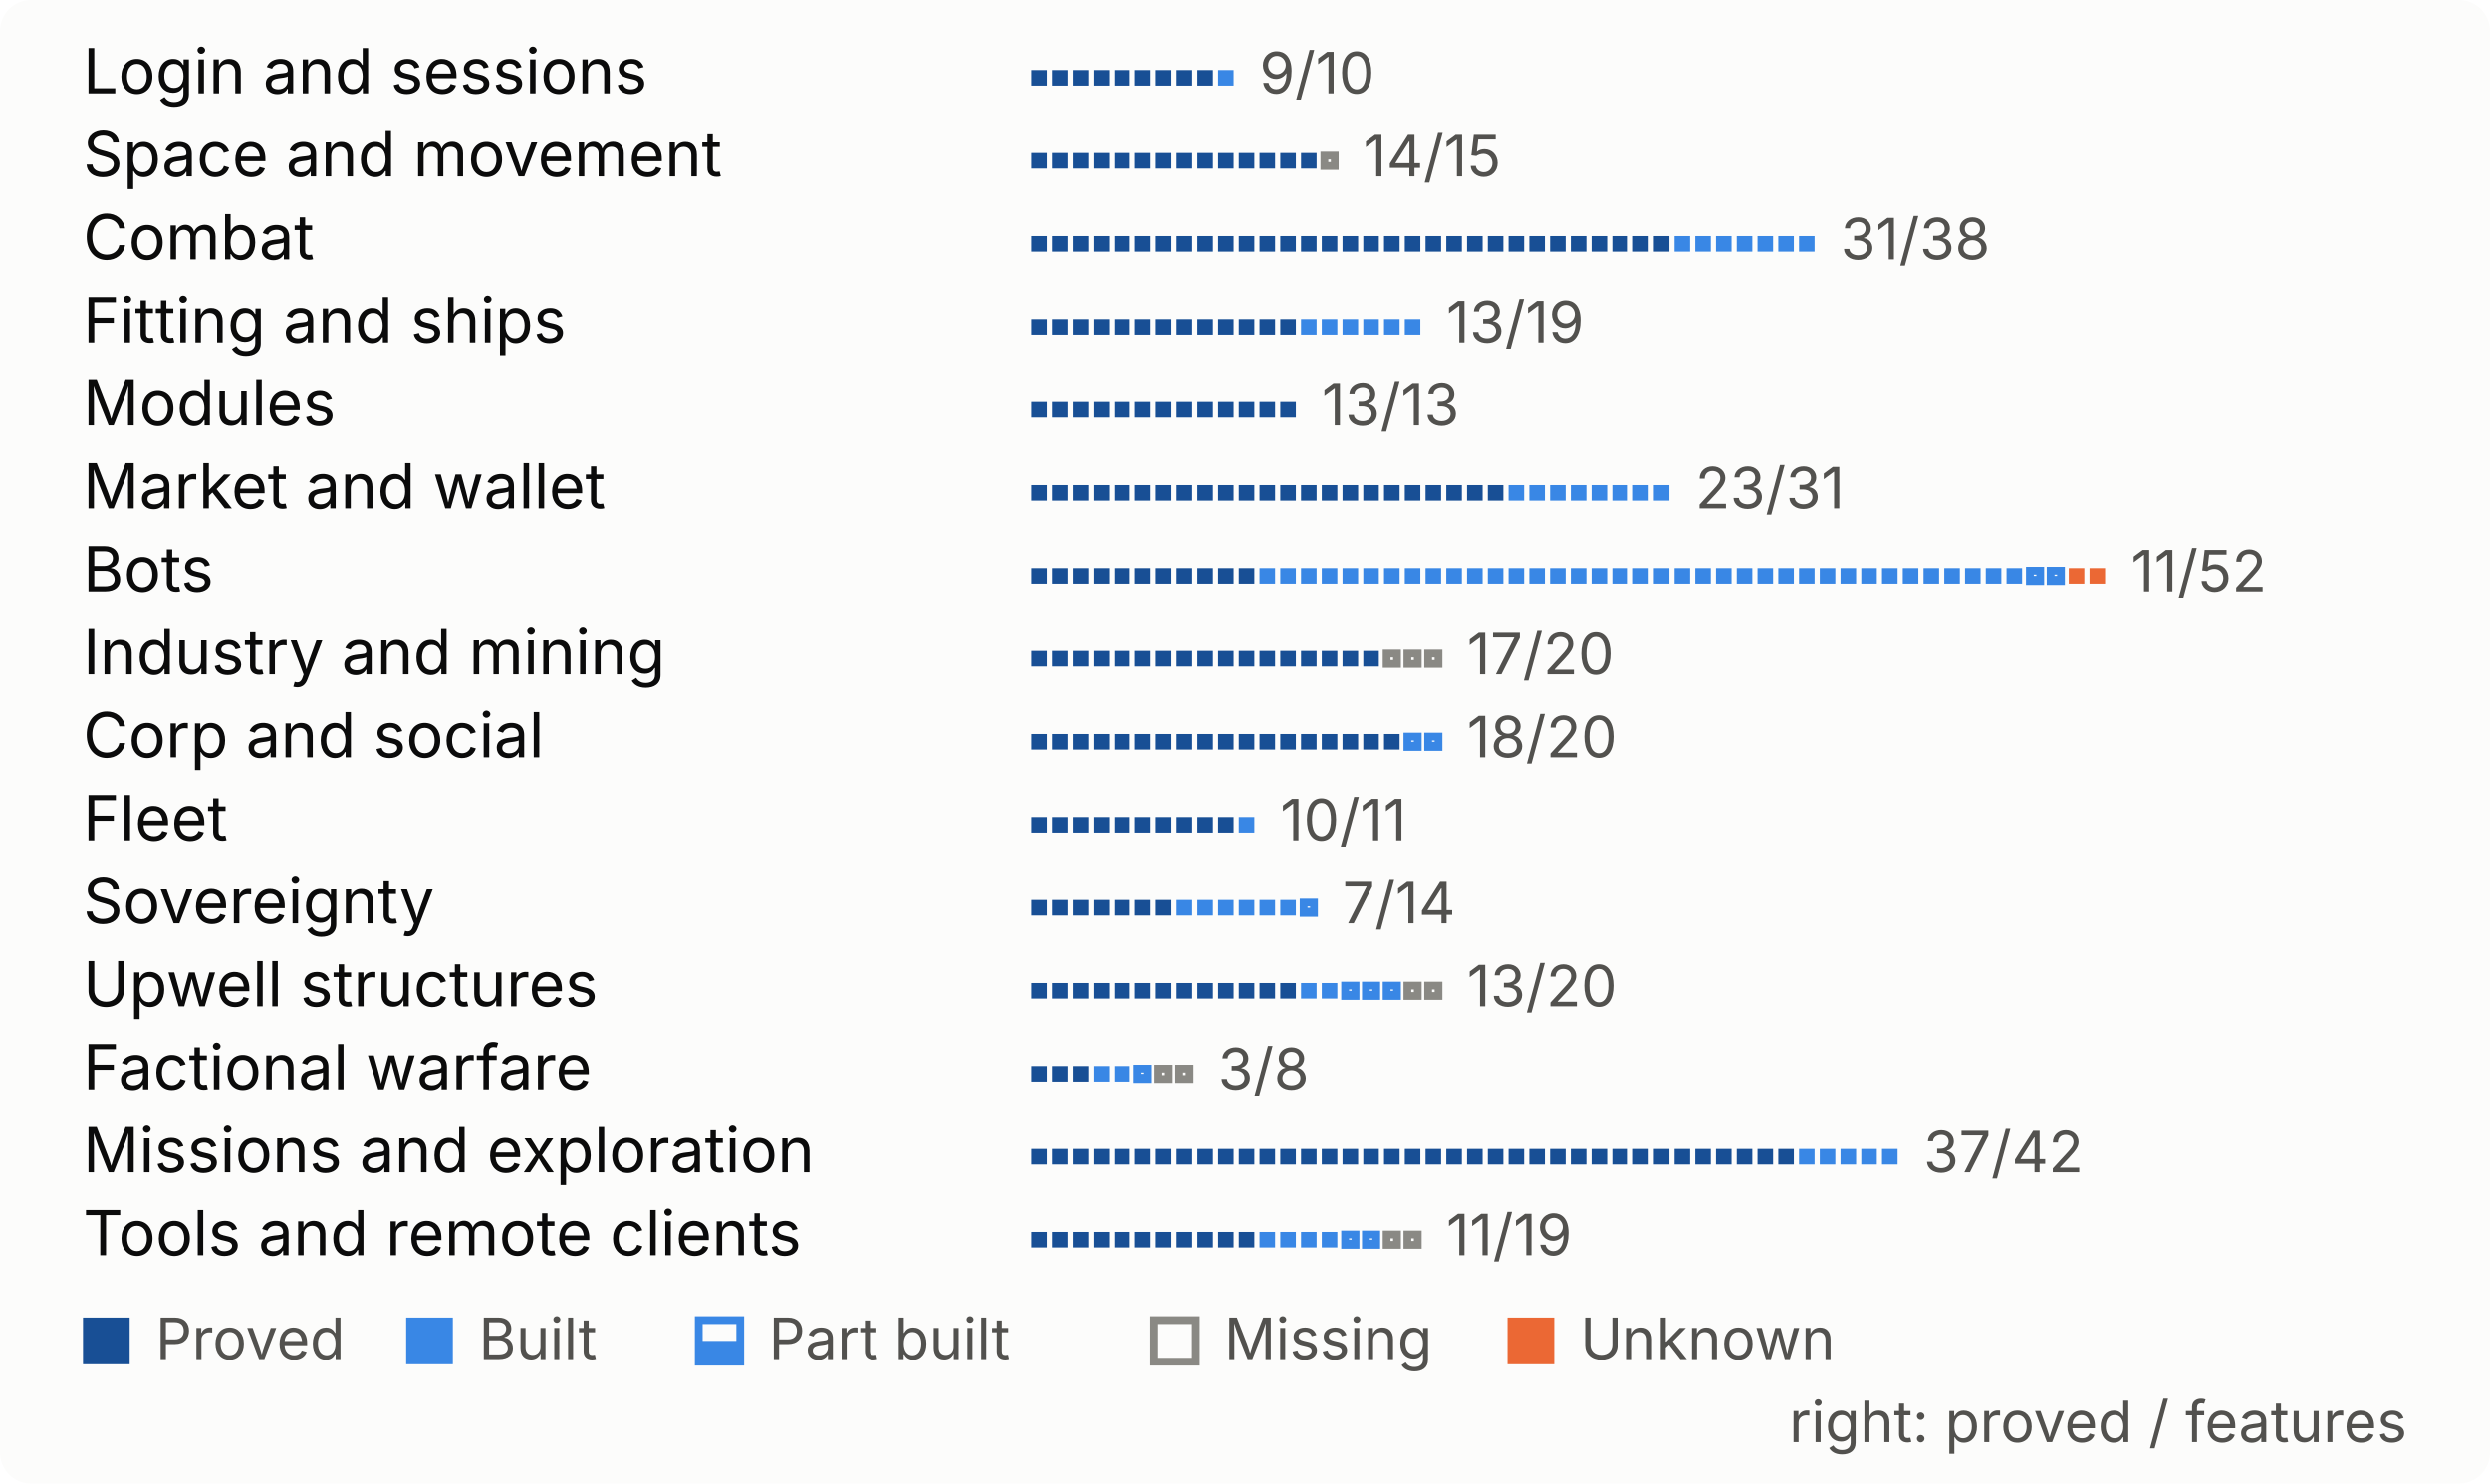
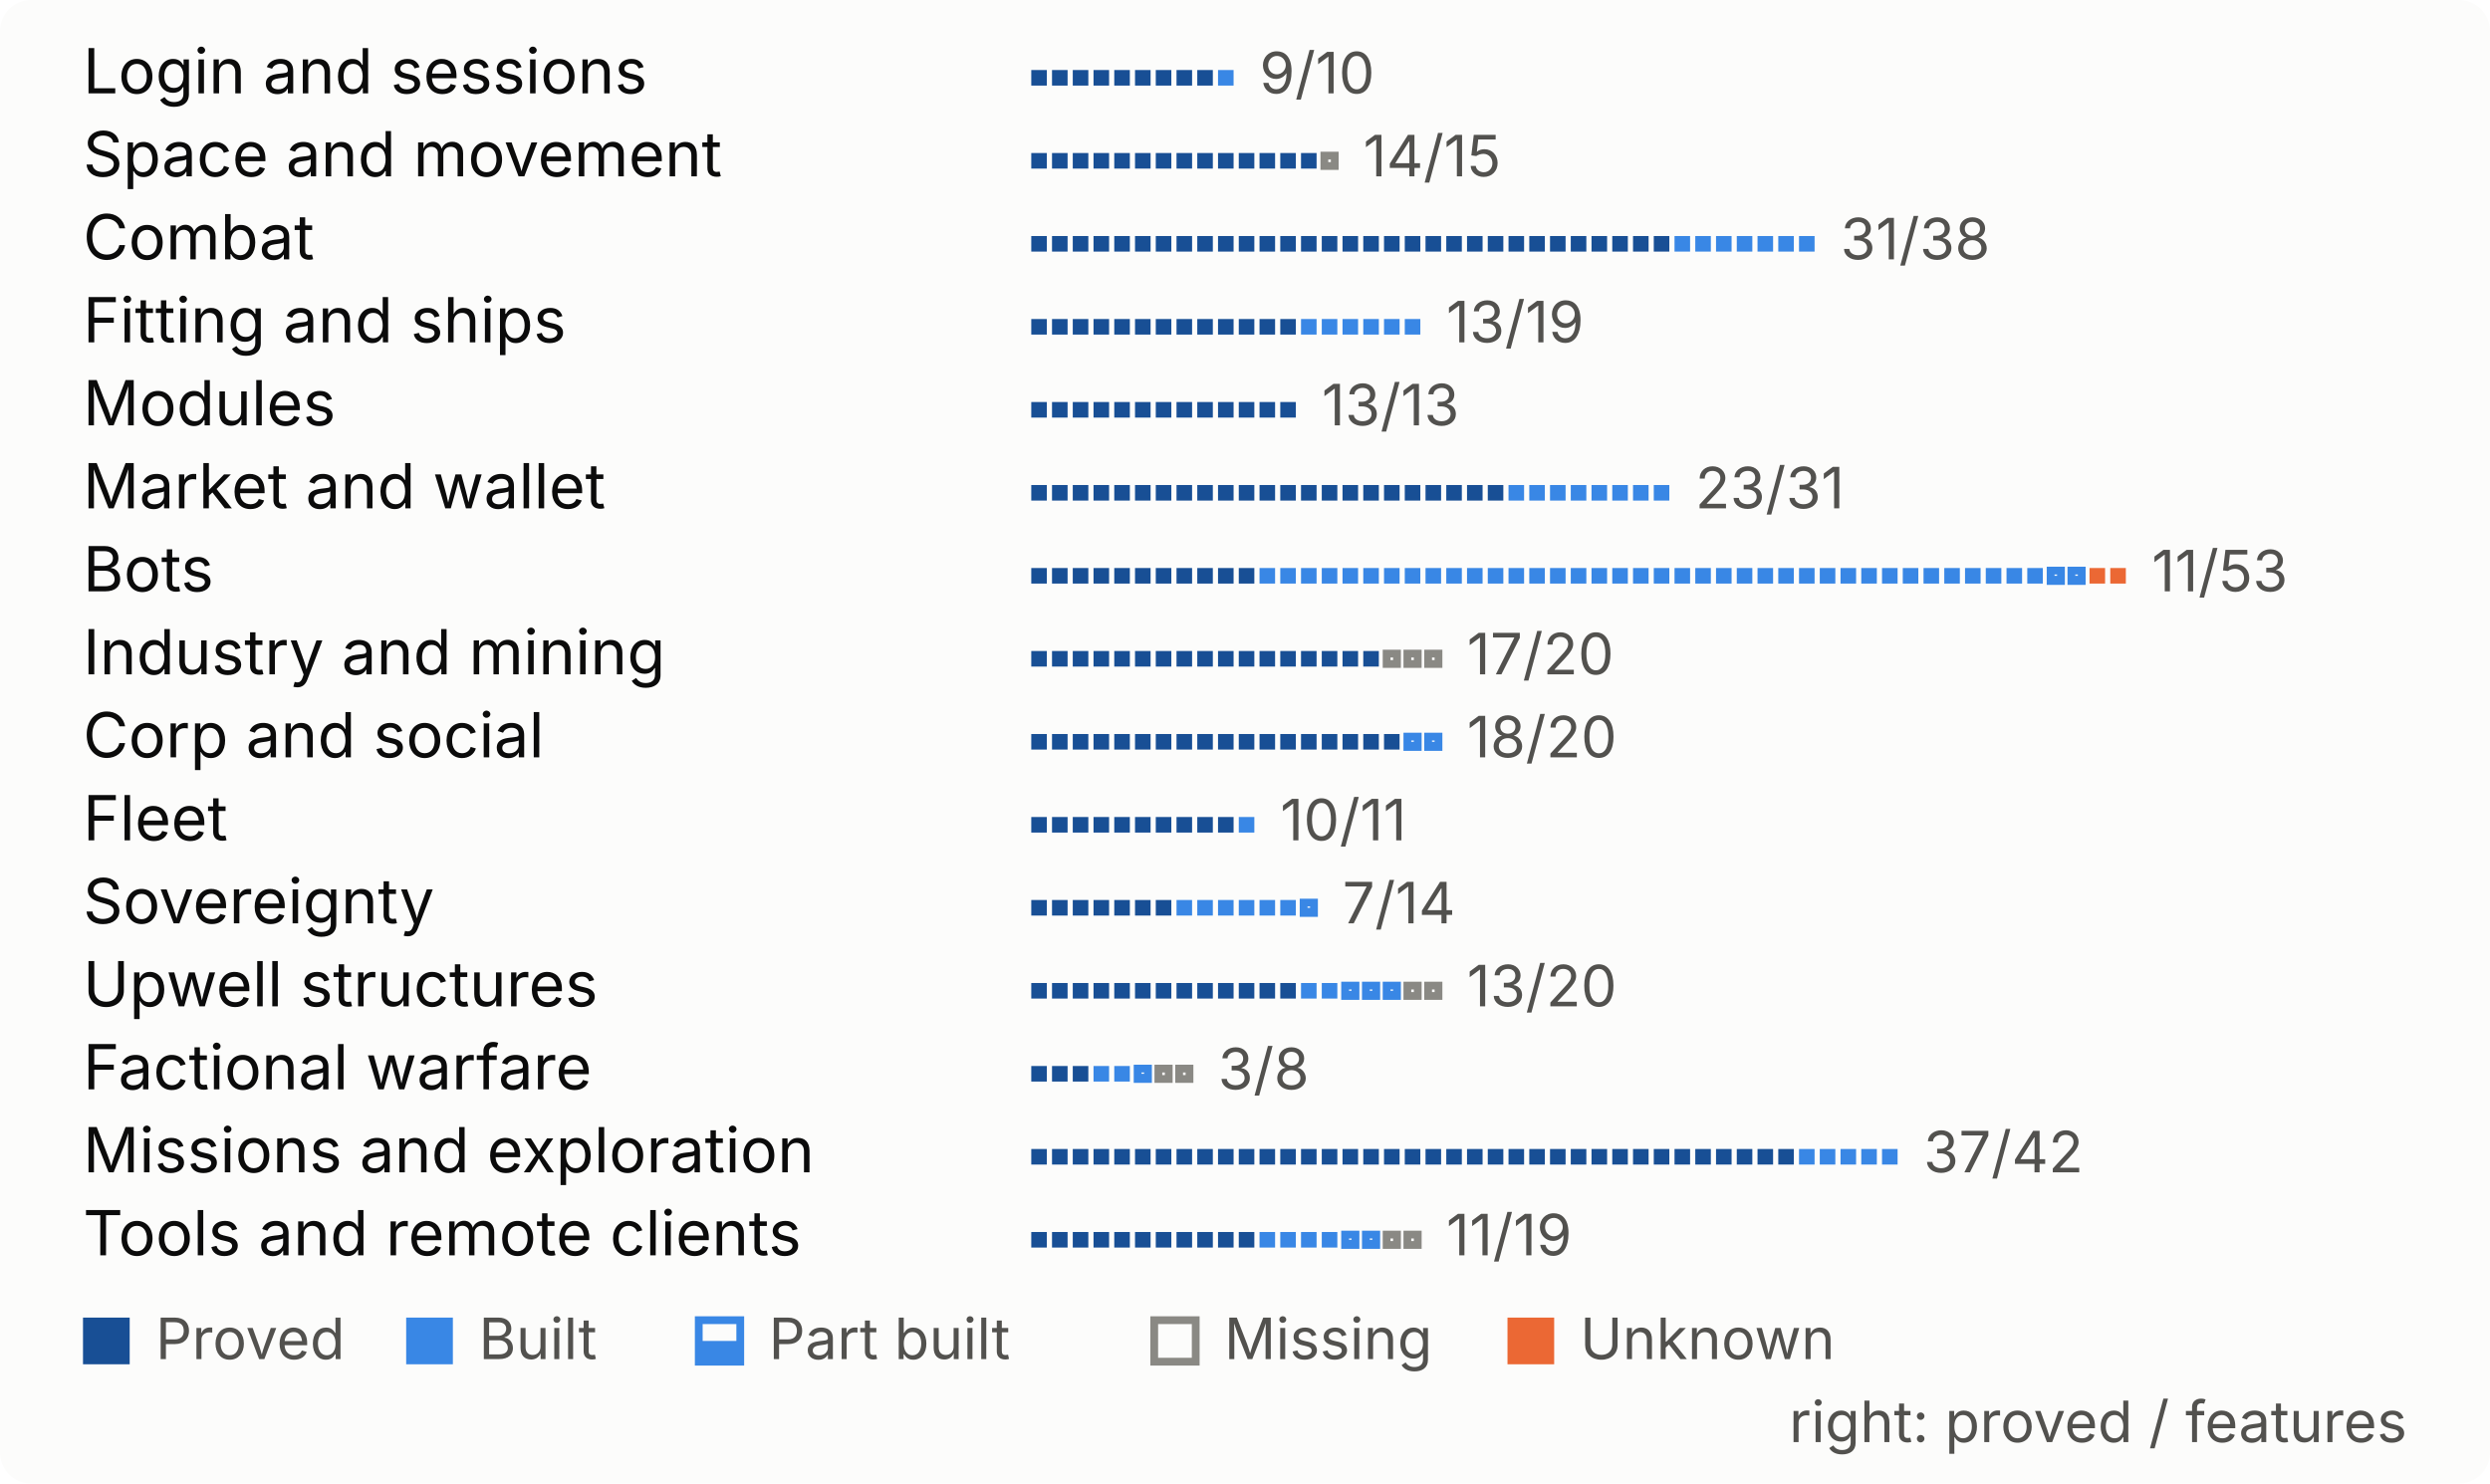
<svg xmlns="http://www.w3.org/2000/svg" width="480" height="286" viewBox="0 0 480 286" role="img" aria-label="Progress by system, one mark per feature">
  <style>
.bg{fill:#fcfcfb}.t{fill:#0b0b0b}.s{fill:#52514e}.rule{fill:#e1e0d9}
.proved{fill:#184f95}.built{fill:#3987e5}.unknown{fill:#eb6834}
.part-o{fill:none;stroke:#3987e5;stroke-width:1.5}.part-f{fill:#3987e5}
.missing{fill:none;stroke:#8a8984;stroke-width:1.5}
.pass{fill:#184f95}.fail{fill:#eb6834}.none{fill:none;stroke:#8a8984;stroke-width:1.5}
@media (prefers-color-scheme:dark){
.bg{fill:#1a1a19}.t{fill:#f0efec}.s{fill:#c3c2b7}.rule{fill:#383835}
.proved{fill:#86b6ef}.built{fill:#3987e5}.unknown{fill:#d95926}
.part-o{stroke:#3987e5}.part-f{fill:#3987e5}
.missing{stroke:#8d8c85}
.pass{fill:#86b6ef}.fail{fill:#d95926}.none{stroke:#8d8c85}
}
text{font-family:system-ui,-apple-system,"Segoe UI",sans-serif;font-size:12px}
.big{font-size:26px;font-weight:600}.b{font-weight:600}.xs{font-size:11px}
</style>
  <rect width="480" height="286" rx="6" class="bg" />
  <text x="16.0" y="18.0" class="t">Login and sessions</text>
  <rect x="198.8" y="13.5" width="3" height="3" class="proved" />
  <rect x="202.8" y="13.5" width="3" height="3" class="proved" />
  <rect x="206.8" y="13.5" width="3" height="3" class="proved" />
  <rect x="210.8" y="13.5" width="3" height="3" class="proved" />
  <rect x="214.8" y="13.5" width="3" height="3" class="proved" />
  <rect x="218.8" y="13.5" width="3" height="3" class="proved" />
  <rect x="222.8" y="13.5" width="3" height="3" class="proved" />
  <rect x="226.8" y="13.5" width="3" height="3" class="proved" />
  <rect x="230.8" y="13.5" width="3" height="3" class="proved" />
  <rect x="234.8" y="13.5" width="3" height="3" class="built" />
  <text x="242.8" y="18.0" class="s xs">9/10</text>
  <text x="16.0" y="34.0" class="t">Space and movement</text>
  <rect x="198.8" y="29.5" width="3" height="3" class="proved" />
  <rect x="202.8" y="29.5" width="3" height="3" class="proved" />
  <rect x="206.8" y="29.5" width="3" height="3" class="proved" />
  <rect x="210.8" y="29.5" width="3" height="3" class="proved" />
  <rect x="214.8" y="29.5" width="3" height="3" class="proved" />
  <rect x="218.8" y="29.5" width="3" height="3" class="proved" />
  <rect x="222.8" y="29.5" width="3" height="3" class="proved" />
  <rect x="226.8" y="29.5" width="3" height="3" class="proved" />
  <rect x="230.8" y="29.5" width="3" height="3" class="proved" />
  <rect x="234.8" y="29.5" width="3" height="3" class="proved" />
  <rect x="238.8" y="29.5" width="3" height="3" class="proved" />
  <rect x="242.8" y="29.5" width="3" height="3" class="proved" />
  <rect x="246.8" y="29.5" width="3" height="3" class="proved" />
  <rect x="250.8" y="29.5" width="3" height="3" class="proved" />
  <rect x="255.3" y="30.0" width="2" height="2" fill="none" class="missing" />
  <text x="262.8" y="34.0" class="s xs">14/15</text>
  <text x="16.0" y="50.0" class="t">Combat</text>
  <rect x="198.8" y="45.5" width="3" height="3" class="proved" />
  <rect x="202.8" y="45.5" width="3" height="3" class="proved" />
  <rect x="206.8" y="45.5" width="3" height="3" class="proved" />
  <rect x="210.8" y="45.5" width="3" height="3" class="proved" />
  <rect x="214.8" y="45.5" width="3" height="3" class="proved" />
  <rect x="218.8" y="45.5" width="3" height="3" class="proved" />
  <rect x="222.8" y="45.5" width="3" height="3" class="proved" />
  <rect x="226.8" y="45.5" width="3" height="3" class="proved" />
  <rect x="230.8" y="45.5" width="3" height="3" class="proved" />
  <rect x="234.8" y="45.5" width="3" height="3" class="proved" />
  <rect x="238.8" y="45.5" width="3" height="3" class="proved" />
  <rect x="242.8" y="45.5" width="3" height="3" class="proved" />
  <rect x="246.8" y="45.5" width="3" height="3" class="proved" />
  <rect x="250.8" y="45.5" width="3" height="3" class="proved" />
  <rect x="254.8" y="45.5" width="3" height="3" class="proved" />
  <rect x="258.8" y="45.5" width="3" height="3" class="proved" />
  <rect x="262.8" y="45.5" width="3" height="3" class="proved" />
  <rect x="266.8" y="45.5" width="3" height="3" class="proved" />
  <rect x="270.8" y="45.5" width="3" height="3" class="proved" />
  <rect x="274.8" y="45.5" width="3" height="3" class="proved" />
  <rect x="278.8" y="45.5" width="3" height="3" class="proved" />
  <rect x="282.8" y="45.5" width="3" height="3" class="proved" />
  <rect x="286.8" y="45.5" width="3" height="3" class="proved" />
  <rect x="290.8" y="45.5" width="3" height="3" class="proved" />
  <rect x="294.8" y="45.5" width="3" height="3" class="proved" />
  <rect x="298.8" y="45.5" width="3" height="3" class="proved" />
  <rect x="302.8" y="45.5" width="3" height="3" class="proved" />
  <rect x="306.8" y="45.5" width="3" height="3" class="proved" />
  <rect x="310.8" y="45.5" width="3" height="3" class="proved" />
  <rect x="314.8" y="45.5" width="3" height="3" class="proved" />
  <rect x="318.8" y="45.5" width="3" height="3" class="proved" />
  <rect x="322.8" y="45.5" width="3" height="3" class="built" />
  <rect x="326.8" y="45.5" width="3" height="3" class="built" />
  <rect x="330.8" y="45.5" width="3" height="3" class="built" />
  <rect x="334.8" y="45.5" width="3" height="3" class="built" />
  <rect x="338.8" y="45.5" width="3" height="3" class="built" />
  <rect x="342.8" y="45.5" width="3" height="3" class="built" />
  <rect x="346.8" y="45.5" width="3" height="3" class="built" />
  <text x="354.8" y="50.0" class="s xs">31/38</text>
  <text x="16.0" y="66.0" class="t">Fitting and ships</text>
  <rect x="198.8" y="61.5" width="3" height="3" class="proved" />
  <rect x="202.8" y="61.5" width="3" height="3" class="proved" />
  <rect x="206.8" y="61.5" width="3" height="3" class="proved" />
  <rect x="210.8" y="61.5" width="3" height="3" class="proved" />
  <rect x="214.8" y="61.5" width="3" height="3" class="proved" />
  <rect x="218.8" y="61.5" width="3" height="3" class="proved" />
  <rect x="222.8" y="61.5" width="3" height="3" class="proved" />
  <rect x="226.8" y="61.5" width="3" height="3" class="proved" />
  <rect x="230.8" y="61.5" width="3" height="3" class="proved" />
  <rect x="234.8" y="61.5" width="3" height="3" class="proved" />
  <rect x="238.8" y="61.5" width="3" height="3" class="proved" />
  <rect x="242.8" y="61.5" width="3" height="3" class="proved" />
  <rect x="246.8" y="61.5" width="3" height="3" class="proved" />
  <rect x="250.8" y="61.5" width="3" height="3" class="built" />
  <rect x="254.8" y="61.5" width="3" height="3" class="built" />
  <rect x="258.8" y="61.5" width="3" height="3" class="built" />
  <rect x="262.8" y="61.5" width="3" height="3" class="built" />
  <rect x="266.8" y="61.5" width="3" height="3" class="built" />
  <rect x="270.8" y="61.5" width="3" height="3" class="built" />
  <text x="278.8" y="66.0" class="s xs">13/19</text>
  <text x="16.0" y="82.0" class="t">Modules</text>
  <rect x="198.8" y="77.5" width="3" height="3" class="proved" />
  <rect x="202.8" y="77.5" width="3" height="3" class="proved" />
  <rect x="206.8" y="77.5" width="3" height="3" class="proved" />
  <rect x="210.8" y="77.5" width="3" height="3" class="proved" />
  <rect x="214.8" y="77.5" width="3" height="3" class="proved" />
  <rect x="218.8" y="77.5" width="3" height="3" class="proved" />
  <rect x="222.8" y="77.5" width="3" height="3" class="proved" />
  <rect x="226.8" y="77.5" width="3" height="3" class="proved" />
  <rect x="230.8" y="77.5" width="3" height="3" class="proved" />
  <rect x="234.8" y="77.5" width="3" height="3" class="proved" />
  <rect x="238.8" y="77.5" width="3" height="3" class="proved" />
  <rect x="242.8" y="77.5" width="3" height="3" class="proved" />
  <rect x="246.8" y="77.5" width="3" height="3" class="proved" />
  <text x="254.8" y="82.0" class="s xs">13/13</text>
  <text x="16.0" y="98.0" class="t">Market and wallet</text>
  <rect x="198.8" y="93.5" width="3" height="3" class="proved" />
  <rect x="202.8" y="93.5" width="3" height="3" class="proved" />
  <rect x="206.8" y="93.5" width="3" height="3" class="proved" />
  <rect x="210.8" y="93.5" width="3" height="3" class="proved" />
  <rect x="214.8" y="93.5" width="3" height="3" class="proved" />
  <rect x="218.8" y="93.5" width="3" height="3" class="proved" />
  <rect x="222.8" y="93.5" width="3" height="3" class="proved" />
  <rect x="226.8" y="93.5" width="3" height="3" class="proved" />
  <rect x="230.8" y="93.5" width="3" height="3" class="proved" />
  <rect x="234.8" y="93.5" width="3" height="3" class="proved" />
  <rect x="238.8" y="93.5" width="3" height="3" class="proved" />
  <rect x="242.8" y="93.5" width="3" height="3" class="proved" />
  <rect x="246.8" y="93.5" width="3" height="3" class="proved" />
  <rect x="250.8" y="93.5" width="3" height="3" class="proved" />
  <rect x="254.8" y="93.5" width="3" height="3" class="proved" />
  <rect x="258.8" y="93.5" width="3" height="3" class="proved" />
  <rect x="262.8" y="93.5" width="3" height="3" class="proved" />
  <rect x="266.8" y="93.5" width="3" height="3" class="proved" />
  <rect x="270.8" y="93.5" width="3" height="3" class="proved" />
  <rect x="274.8" y="93.5" width="3" height="3" class="proved" />
  <rect x="278.8" y="93.5" width="3" height="3" class="proved" />
  <rect x="282.8" y="93.5" width="3" height="3" class="proved" />
  <rect x="286.8" y="93.5" width="3" height="3" class="proved" />
  <rect x="290.8" y="93.5" width="3" height="3" class="built" />
  <rect x="294.8" y="93.5" width="3" height="3" class="built" />
  <rect x="298.8" y="93.5" width="3" height="3" class="built" />
  <rect x="302.8" y="93.5" width="3" height="3" class="built" />
  <rect x="306.8" y="93.5" width="3" height="3" class="built" />
  <rect x="310.8" y="93.5" width="3" height="3" class="built" />
  <rect x="314.8" y="93.5" width="3" height="3" class="built" />
  <rect x="318.8" y="93.5" width="3" height="3" class="built" />
  <text x="326.8" y="98.0" class="s xs">23/31</text>
  <text x="16.0" y="114.0" class="t">Bots</text>
  <rect x="198.8" y="109.5" width="3" height="3" class="proved" />
  <rect x="202.8" y="109.5" width="3" height="3" class="proved" />
  <rect x="206.8" y="109.5" width="3" height="3" class="proved" />
  <rect x="210.8" y="109.5" width="3" height="3" class="proved" />
  <rect x="214.8" y="109.5" width="3" height="3" class="proved" />
  <rect x="218.8" y="109.5" width="3" height="3" class="proved" />
  <rect x="222.8" y="109.5" width="3" height="3" class="proved" />
  <rect x="226.8" y="109.5" width="3" height="3" class="proved" />
  <rect x="230.8" y="109.5" width="3" height="3" class="proved" />
  <rect x="234.8" y="109.5" width="3" height="3" class="proved" />
  <rect x="238.8" y="109.5" width="3" height="3" class="proved" />
  <rect x="242.8" y="109.5" width="3" height="3" class="built" />
  <rect x="246.8" y="109.5" width="3" height="3" class="built" />
  <rect x="250.8" y="109.5" width="3" height="3" class="built" />
  <rect x="254.8" y="109.5" width="3" height="3" class="built" />
  <rect x="258.8" y="109.5" width="3" height="3" class="built" />
  <rect x="262.8" y="109.5" width="3" height="3" class="built" />
  <rect x="266.8" y="109.5" width="3" height="3" class="built" />
  <rect x="270.8" y="109.5" width="3" height="3" class="built" />
  <rect x="274.8" y="109.5" width="3" height="3" class="built" />
  <rect x="278.8" y="109.5" width="3" height="3" class="built" />
  <rect x="282.8" y="109.5" width="3" height="3" class="built" />
  <rect x="286.8" y="109.5" width="3" height="3" class="built" />
  <rect x="290.8" y="109.5" width="3" height="3" class="built" />
  <rect x="294.8" y="109.5" width="3" height="3" class="built" />
  <rect x="298.8" y="109.5" width="3" height="3" class="built" />
  <rect x="302.8" y="109.5" width="3" height="3" class="built" />
  <rect x="306.8" y="109.5" width="3" height="3" class="built" />
  <rect x="310.8" y="109.5" width="3" height="3" class="built" />
  <rect x="314.8" y="109.5" width="3" height="3" class="built" />
  <rect x="318.8" y="109.5" width="3" height="3" class="built" />
  <rect x="322.8" y="109.5" width="3" height="3" class="built" />
  <rect x="326.8" y="109.5" width="3" height="3" class="built" />
  <rect x="330.8" y="109.5" width="3" height="3" class="built" />
  <rect x="334.8" y="109.5" width="3" height="3" class="built" />
  <rect x="338.8" y="109.5" width="3" height="3" class="built" />
  <rect x="342.8" y="109.5" width="3" height="3" class="built" />
  <rect x="346.8" y="109.5" width="3" height="3" class="built" />
  <rect x="350.8" y="109.5" width="3" height="3" class="built" />
  <rect x="354.8" y="109.5" width="3" height="3" class="built" />
  <rect x="358.8" y="109.5" width="3" height="3" class="built" />
  <rect x="362.8" y="109.5" width="3" height="3" class="built" />
  <rect x="366.8" y="109.5" width="3" height="3" class="built" />
  <rect x="370.8" y="109.5" width="3" height="3" class="built" />
  <rect x="374.8" y="109.5" width="3" height="3" class="built" />
  <rect x="378.8" y="109.5" width="3" height="3" class="built" />
  <rect x="382.8" y="109.5" width="3" height="3" class="built" />
  <rect x="386.8" y="109.5" width="3" height="3" class="built" />
-   <rect x="391.3" y="110.0" width="2" height="2" fill="none" class="part-o" />
-   <rect x="390.8" y="111.0" width="3" height="1.5" class="part-f" />
+   <rect x="390.8" y="109.5" width="3" height="3" class="built" />
  <rect x="395.3" y="110.0" width="2" height="2" fill="none" class="part-o" />
  <rect x="394.8" y="111.0" width="3" height="1.5" class="part-f" />
-   <rect x="398.8" y="109.5" width="3" height="3" class="unknown" />
+   <rect x="399.3" y="110.0" width="2" height="2" fill="none" class="part-o" />
+   <rect x="398.8" y="111.0" width="3" height="1.5" class="part-f" />
  <rect x="402.8" y="109.5" width="3" height="3" class="unknown" />
-   <text x="410.8" y="114.0" class="s xs">11/52</text>
+   <rect x="406.8" y="109.5" width="3" height="3" class="unknown" />
+   <text x="414.8" y="114.0" class="s xs">11/53</text>
  <text x="16.0" y="130.0" class="t">Industry and mining</text>
  <rect x="198.8" y="125.5" width="3" height="3" class="proved" />
  <rect x="202.8" y="125.5" width="3" height="3" class="proved" />
  <rect x="206.8" y="125.5" width="3" height="3" class="proved" />
  <rect x="210.8" y="125.5" width="3" height="3" class="proved" />
  <rect x="214.8" y="125.5" width="3" height="3" class="proved" />
  <rect x="218.8" y="125.5" width="3" height="3" class="proved" />
  <rect x="222.8" y="125.5" width="3" height="3" class="proved" />
  <rect x="226.8" y="125.5" width="3" height="3" class="proved" />
  <rect x="230.8" y="125.5" width="3" height="3" class="proved" />
  <rect x="234.8" y="125.5" width="3" height="3" class="proved" />
  <rect x="238.8" y="125.5" width="3" height="3" class="proved" />
  <rect x="242.8" y="125.5" width="3" height="3" class="proved" />
  <rect x="246.8" y="125.5" width="3" height="3" class="proved" />
  <rect x="250.8" y="125.5" width="3" height="3" class="proved" />
  <rect x="254.8" y="125.5" width="3" height="3" class="proved" />
  <rect x="258.8" y="125.5" width="3" height="3" class="proved" />
  <rect x="262.8" y="125.5" width="3" height="3" class="proved" />
  <rect x="267.3" y="126.0" width="2" height="2" fill="none" class="missing" />
  <rect x="271.3" y="126.0" width="2" height="2" fill="none" class="missing" />
  <rect x="275.3" y="126.0" width="2" height="2" fill="none" class="missing" />
  <text x="282.8" y="130.0" class="s xs">17/20</text>
  <text x="16.0" y="146.0" class="t">Corp and social</text>
  <rect x="198.8" y="141.5" width="3" height="3" class="proved" />
  <rect x="202.8" y="141.5" width="3" height="3" class="proved" />
  <rect x="206.8" y="141.5" width="3" height="3" class="proved" />
  <rect x="210.8" y="141.5" width="3" height="3" class="proved" />
  <rect x="214.8" y="141.5" width="3" height="3" class="proved" />
  <rect x="218.8" y="141.5" width="3" height="3" class="proved" />
  <rect x="222.8" y="141.5" width="3" height="3" class="proved" />
  <rect x="226.8" y="141.5" width="3" height="3" class="proved" />
  <rect x="230.8" y="141.5" width="3" height="3" class="proved" />
  <rect x="234.8" y="141.5" width="3" height="3" class="proved" />
  <rect x="238.8" y="141.5" width="3" height="3" class="proved" />
  <rect x="242.8" y="141.5" width="3" height="3" class="proved" />
  <rect x="246.8" y="141.5" width="3" height="3" class="proved" />
  <rect x="250.8" y="141.5" width="3" height="3" class="proved" />
  <rect x="254.8" y="141.5" width="3" height="3" class="proved" />
  <rect x="258.8" y="141.5" width="3" height="3" class="proved" />
  <rect x="262.8" y="141.5" width="3" height="3" class="proved" />
  <rect x="266.8" y="141.5" width="3" height="3" class="proved" />
  <rect x="271.3" y="142.0" width="2" height="2" fill="none" class="part-o" />
  <rect x="270.8" y="143.0" width="3" height="1.5" class="part-f" />
  <rect x="275.3" y="142.0" width="2" height="2" fill="none" class="part-o" />
  <rect x="274.8" y="143.0" width="3" height="1.5" class="part-f" />
  <text x="282.8" y="146.0" class="s xs">18/20</text>
  <text x="16.0" y="162.0" class="t">Fleet</text>
  <rect x="198.8" y="157.5" width="3" height="3" class="proved" />
  <rect x="202.8" y="157.5" width="3" height="3" class="proved" />
  <rect x="206.8" y="157.5" width="3" height="3" class="proved" />
  <rect x="210.8" y="157.5" width="3" height="3" class="proved" />
  <rect x="214.8" y="157.5" width="3" height="3" class="proved" />
  <rect x="218.8" y="157.5" width="3" height="3" class="proved" />
  <rect x="222.8" y="157.5" width="3" height="3" class="proved" />
  <rect x="226.8" y="157.5" width="3" height="3" class="proved" />
  <rect x="230.8" y="157.5" width="3" height="3" class="proved" />
  <rect x="234.8" y="157.5" width="3" height="3" class="proved" />
  <rect x="238.8" y="157.5" width="3" height="3" class="built" />
  <text x="246.8" y="162.0" class="s xs">10/11</text>
  <text x="16.0" y="178.0" class="t">Sovereignty</text>
  <rect x="198.8" y="173.5" width="3" height="3" class="proved" />
  <rect x="202.8" y="173.5" width="3" height="3" class="proved" />
  <rect x="206.8" y="173.5" width="3" height="3" class="proved" />
  <rect x="210.8" y="173.5" width="3" height="3" class="proved" />
  <rect x="214.8" y="173.5" width="3" height="3" class="proved" />
  <rect x="218.8" y="173.5" width="3" height="3" class="proved" />
  <rect x="222.8" y="173.5" width="3" height="3" class="proved" />
  <rect x="226.8" y="173.5" width="3" height="3" class="built" />
  <rect x="230.8" y="173.5" width="3" height="3" class="built" />
  <rect x="234.8" y="173.5" width="3" height="3" class="built" />
  <rect x="238.8" y="173.5" width="3" height="3" class="built" />
  <rect x="242.8" y="173.5" width="3" height="3" class="built" />
  <rect x="246.8" y="173.5" width="3" height="3" class="built" />
  <rect x="251.3" y="174.0" width="2" height="2" fill="none" class="part-o" />
  <rect x="250.8" y="175.0" width="3" height="1.5" class="part-f" />
  <text x="258.8" y="178.0" class="s xs">7/14</text>
  <text x="16.0" y="194.0" class="t">Upwell structures</text>
  <rect x="198.8" y="189.5" width="3" height="3" class="proved" />
  <rect x="202.8" y="189.5" width="3" height="3" class="proved" />
  <rect x="206.8" y="189.5" width="3" height="3" class="proved" />
  <rect x="210.8" y="189.5" width="3" height="3" class="proved" />
  <rect x="214.8" y="189.5" width="3" height="3" class="proved" />
  <rect x="218.8" y="189.5" width="3" height="3" class="proved" />
  <rect x="222.8" y="189.5" width="3" height="3" class="proved" />
  <rect x="226.8" y="189.5" width="3" height="3" class="proved" />
  <rect x="230.8" y="189.5" width="3" height="3" class="proved" />
  <rect x="234.8" y="189.5" width="3" height="3" class="proved" />
  <rect x="238.8" y="189.5" width="3" height="3" class="proved" />
  <rect x="242.8" y="189.5" width="3" height="3" class="proved" />
  <rect x="246.8" y="189.5" width="3" height="3" class="proved" />
  <rect x="250.8" y="189.5" width="3" height="3" class="built" />
  <rect x="254.8" y="189.5" width="3" height="3" class="built" />
  <rect x="259.3" y="190.0" width="2" height="2" fill="none" class="part-o" />
  <rect x="258.8" y="191.0" width="3" height="1.5" class="part-f" />
  <rect x="263.3" y="190.0" width="2" height="2" fill="none" class="part-o" />
  <rect x="262.8" y="191.0" width="3" height="1.5" class="part-f" />
  <rect x="267.3" y="190.0" width="2" height="2" fill="none" class="part-o" />
  <rect x="266.8" y="191.0" width="3" height="1.5" class="part-f" />
  <rect x="271.3" y="190.0" width="2" height="2" fill="none" class="missing" />
  <rect x="275.3" y="190.0" width="2" height="2" fill="none" class="missing" />
  <text x="282.8" y="194.0" class="s xs">13/20</text>
  <text x="16.0" y="210.0" class="t">Factional warfare</text>
  <rect x="198.8" y="205.5" width="3" height="3" class="proved" />
  <rect x="202.8" y="205.5" width="3" height="3" class="proved" />
  <rect x="206.8" y="205.5" width="3" height="3" class="proved" />
  <rect x="210.8" y="205.5" width="3" height="3" class="built" />
  <rect x="214.8" y="205.5" width="3" height="3" class="built" />
  <rect x="219.3" y="206.0" width="2" height="2" fill="none" class="part-o" />
  <rect x="218.8" y="207.0" width="3" height="1.5" class="part-f" />
  <rect x="223.3" y="206.0" width="2" height="2" fill="none" class="missing" />
  <rect x="227.3" y="206.0" width="2" height="2" fill="none" class="missing" />
  <text x="234.8" y="210.0" class="s xs">3/8</text>
  <text x="16.0" y="226.0" class="t">Missions and exploration</text>
  <rect x="198.8" y="221.5" width="3" height="3" class="proved" />
  <rect x="202.8" y="221.5" width="3" height="3" class="proved" />
  <rect x="206.8" y="221.5" width="3" height="3" class="proved" />
  <rect x="210.8" y="221.5" width="3" height="3" class="proved" />
  <rect x="214.8" y="221.5" width="3" height="3" class="proved" />
  <rect x="218.8" y="221.5" width="3" height="3" class="proved" />
  <rect x="222.8" y="221.5" width="3" height="3" class="proved" />
  <rect x="226.8" y="221.5" width="3" height="3" class="proved" />
  <rect x="230.8" y="221.5" width="3" height="3" class="proved" />
  <rect x="234.8" y="221.5" width="3" height="3" class="proved" />
  <rect x="238.8" y="221.5" width="3" height="3" class="proved" />
  <rect x="242.8" y="221.5" width="3" height="3" class="proved" />
  <rect x="246.8" y="221.5" width="3" height="3" class="proved" />
  <rect x="250.8" y="221.5" width="3" height="3" class="proved" />
  <rect x="254.8" y="221.5" width="3" height="3" class="proved" />
  <rect x="258.8" y="221.5" width="3" height="3" class="proved" />
  <rect x="262.8" y="221.5" width="3" height="3" class="proved" />
  <rect x="266.8" y="221.5" width="3" height="3" class="proved" />
  <rect x="270.8" y="221.5" width="3" height="3" class="proved" />
  <rect x="274.8" y="221.5" width="3" height="3" class="proved" />
  <rect x="278.8" y="221.5" width="3" height="3" class="proved" />
  <rect x="282.8" y="221.5" width="3" height="3" class="proved" />
  <rect x="286.8" y="221.5" width="3" height="3" class="proved" />
  <rect x="290.8" y="221.5" width="3" height="3" class="proved" />
  <rect x="294.8" y="221.5" width="3" height="3" class="proved" />
  <rect x="298.8" y="221.5" width="3" height="3" class="proved" />
  <rect x="302.8" y="221.5" width="3" height="3" class="proved" />
  <rect x="306.8" y="221.5" width="3" height="3" class="proved" />
  <rect x="310.8" y="221.5" width="3" height="3" class="proved" />
  <rect x="314.8" y="221.5" width="3" height="3" class="proved" />
  <rect x="318.8" y="221.5" width="3" height="3" class="proved" />
  <rect x="322.8" y="221.5" width="3" height="3" class="proved" />
  <rect x="326.8" y="221.5" width="3" height="3" class="proved" />
  <rect x="330.8" y="221.5" width="3" height="3" class="proved" />
  <rect x="334.8" y="221.5" width="3" height="3" class="proved" />
  <rect x="338.8" y="221.5" width="3" height="3" class="proved" />
  <rect x="342.8" y="221.5" width="3" height="3" class="proved" />
  <rect x="346.8" y="221.5" width="3" height="3" class="built" />
  <rect x="350.8" y="221.5" width="3" height="3" class="built" />
  <rect x="354.8" y="221.5" width="3" height="3" class="built" />
  <rect x="358.8" y="221.5" width="3" height="3" class="built" />
  <rect x="362.8" y="221.5" width="3" height="3" class="built" />
  <text x="370.8" y="226.0" class="s xs">37/42</text>
  <text x="16.0" y="242.0" class="t">Tools and remote clients</text>
  <rect x="198.8" y="237.5" width="3" height="3" class="proved" />
  <rect x="202.8" y="237.5" width="3" height="3" class="proved" />
  <rect x="206.8" y="237.5" width="3" height="3" class="proved" />
  <rect x="210.8" y="237.5" width="3" height="3" class="proved" />
  <rect x="214.8" y="237.5" width="3" height="3" class="proved" />
  <rect x="218.8" y="237.5" width="3" height="3" class="proved" />
  <rect x="222.8" y="237.5" width="3" height="3" class="proved" />
  <rect x="226.8" y="237.5" width="3" height="3" class="proved" />
  <rect x="230.8" y="237.5" width="3" height="3" class="proved" />
  <rect x="234.8" y="237.5" width="3" height="3" class="proved" />
  <rect x="238.8" y="237.5" width="3" height="3" class="proved" />
  <rect x="242.8" y="237.5" width="3" height="3" class="built" />
  <rect x="246.8" y="237.5" width="3" height="3" class="built" />
  <rect x="250.8" y="237.5" width="3" height="3" class="built" />
  <rect x="254.8" y="237.5" width="3" height="3" class="built" />
  <rect x="259.3" y="238.0" width="2" height="2" fill="none" class="part-o" />
  <rect x="258.8" y="239.0" width="3" height="1.5" class="part-f" />
  <rect x="263.3" y="238.0" width="2" height="2" fill="none" class="part-o" />
  <rect x="262.8" y="239.0" width="3" height="1.5" class="part-f" />
  <rect x="267.3" y="238.0" width="2" height="2" fill="none" class="missing" />
  <rect x="271.3" y="238.0" width="2" height="2" fill="none" class="missing" />
  <text x="278.8" y="242.0" class="s xs">11/19</text>
  <rect x="16.0" y="254.0" width="9" height="9" class="proved" />
  <text x="30.0" y="262.0" class="s xs">Proved</text>
  <rect x="78.3" y="254.0" width="9" height="9" class="built" />
  <text x="92.3" y="262.0" class="s xs">Built</text>
  <rect x="134.7" y="254.5" width="8" height="8" fill="none" class="part-o" />
  <rect x="134.2" y="258.5" width="9" height="4.5" class="part-f" />
  <text x="148.2" y="262.0" class="s xs">Part built</text>
  <rect x="222.5" y="254.5" width="8" height="8" fill="none" class="missing" />
  <text x="236.0" y="262.0" class="s xs">Missing</text>
  <rect x="290.6" y="254.0" width="9" height="9" class="unknown" />
  <text x="304.6" y="262.0" class="s xs">Unknown</text>
  <text x="464.0" y="278.0" class="s xs" text-anchor="end">right: proved / features</text>
</svg>
